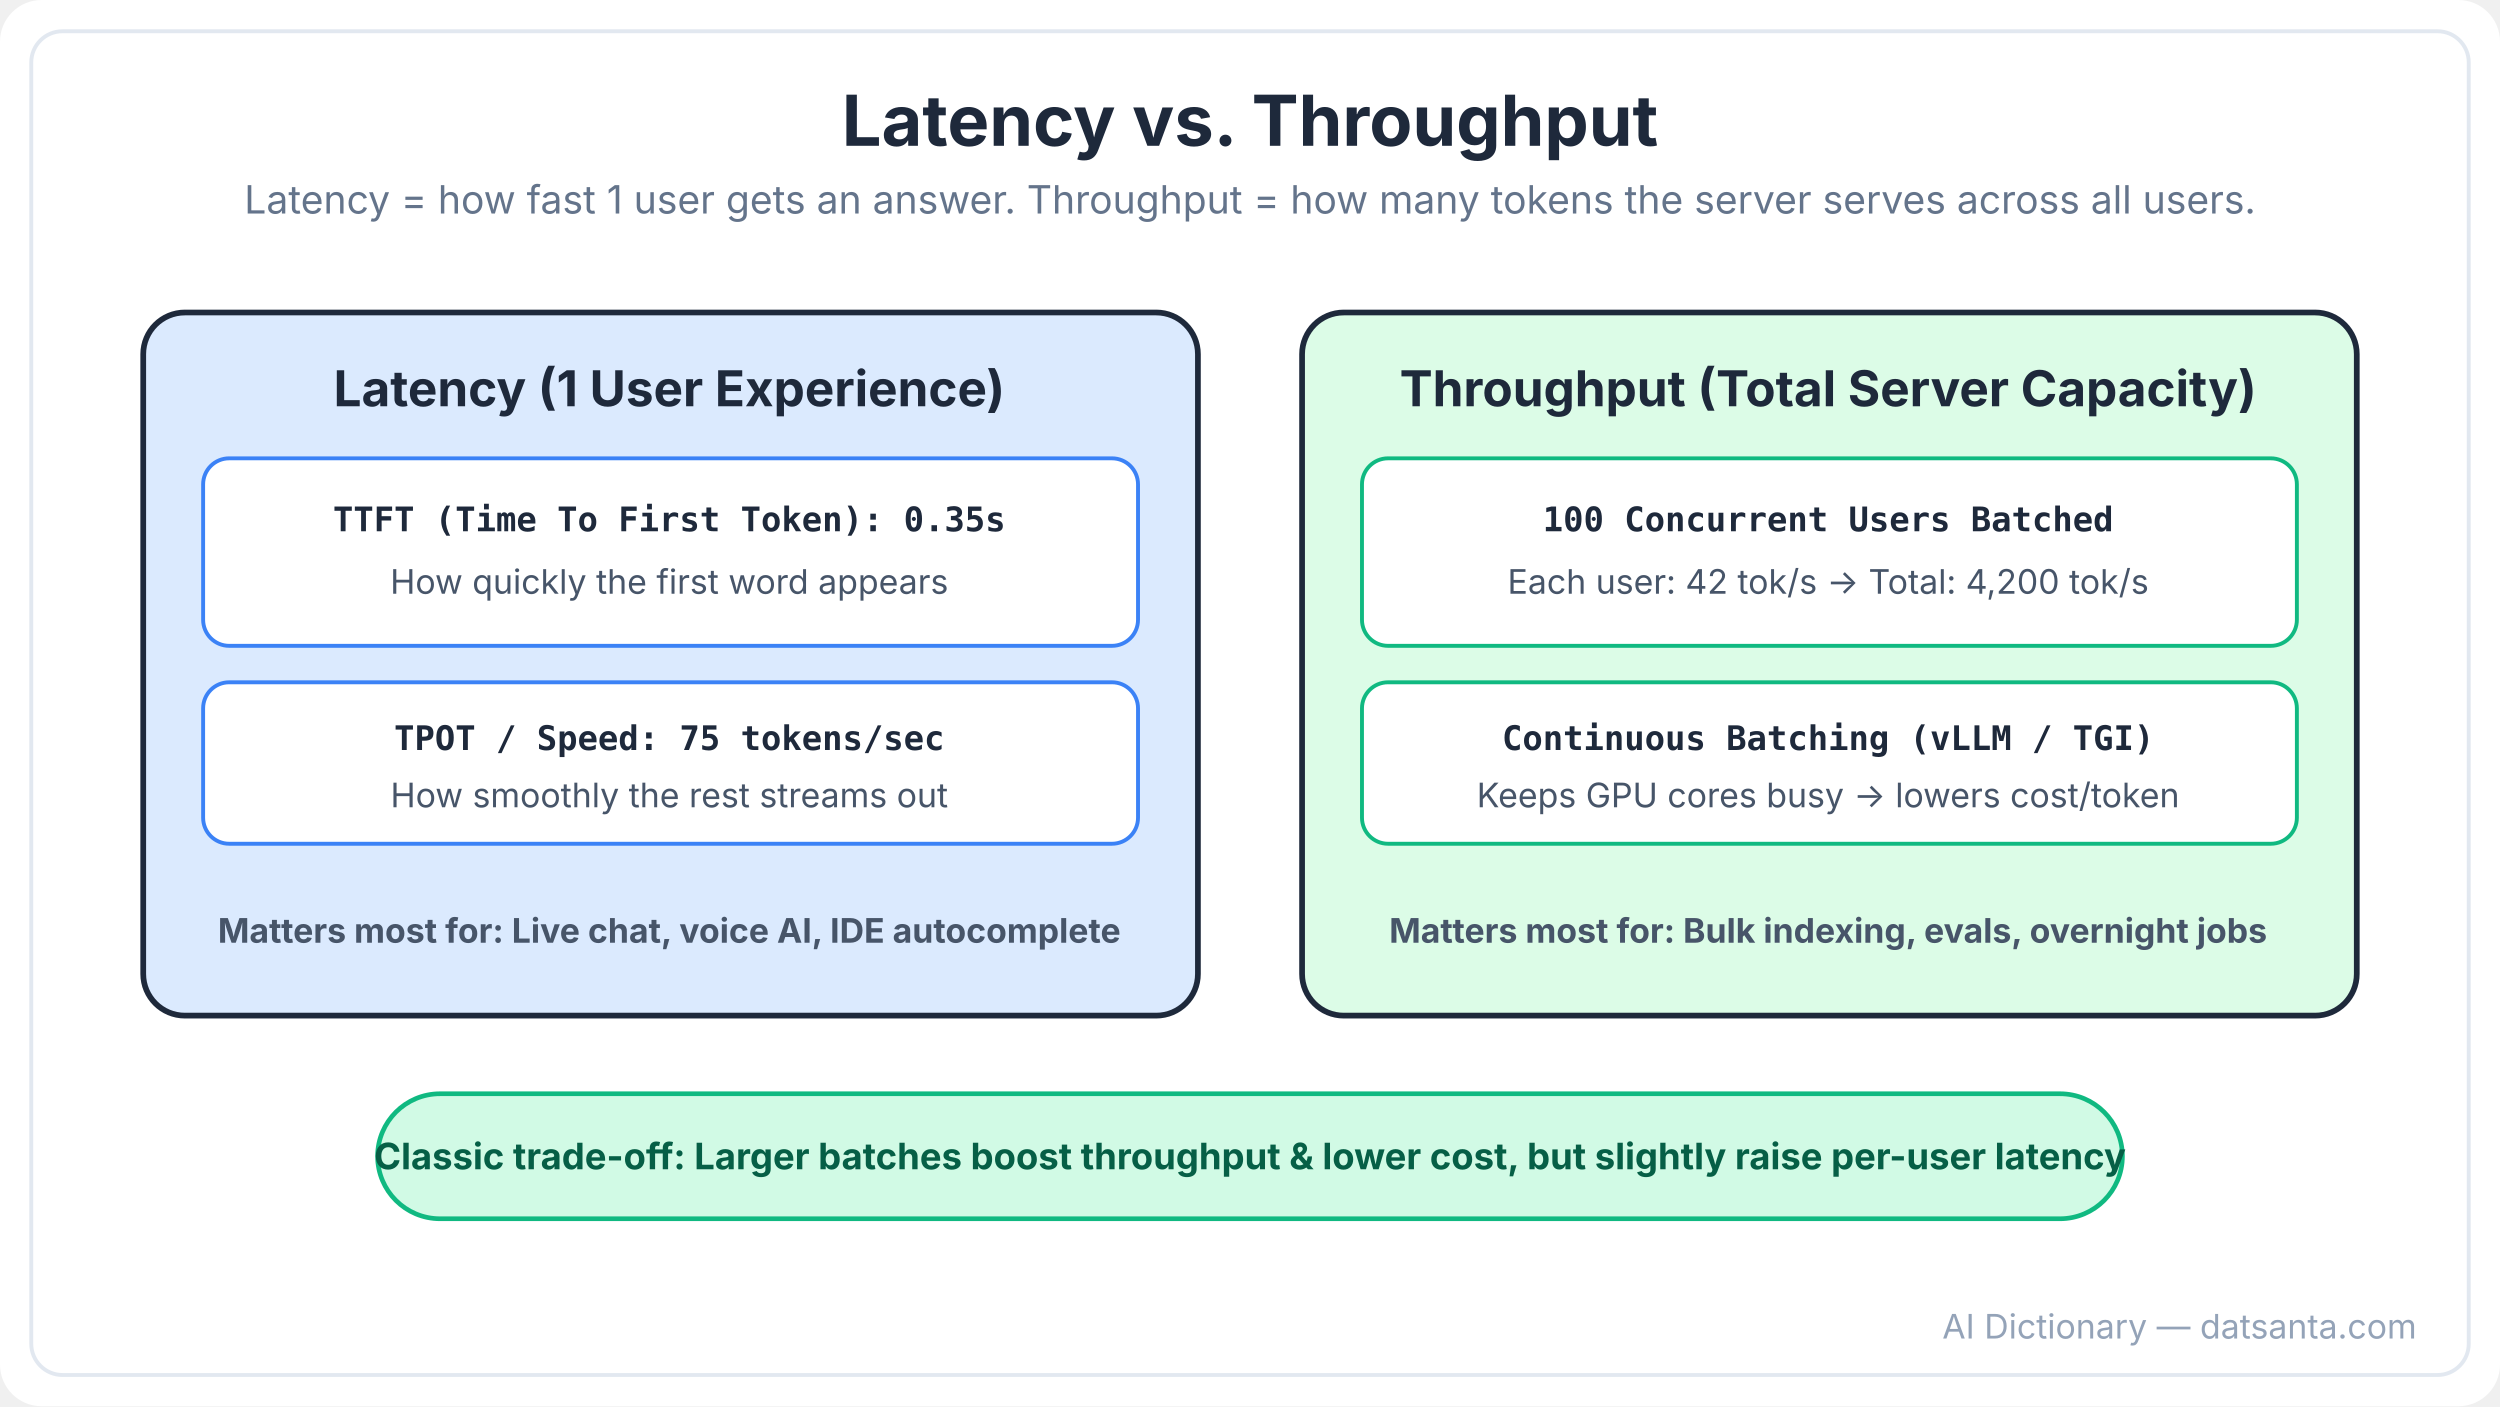
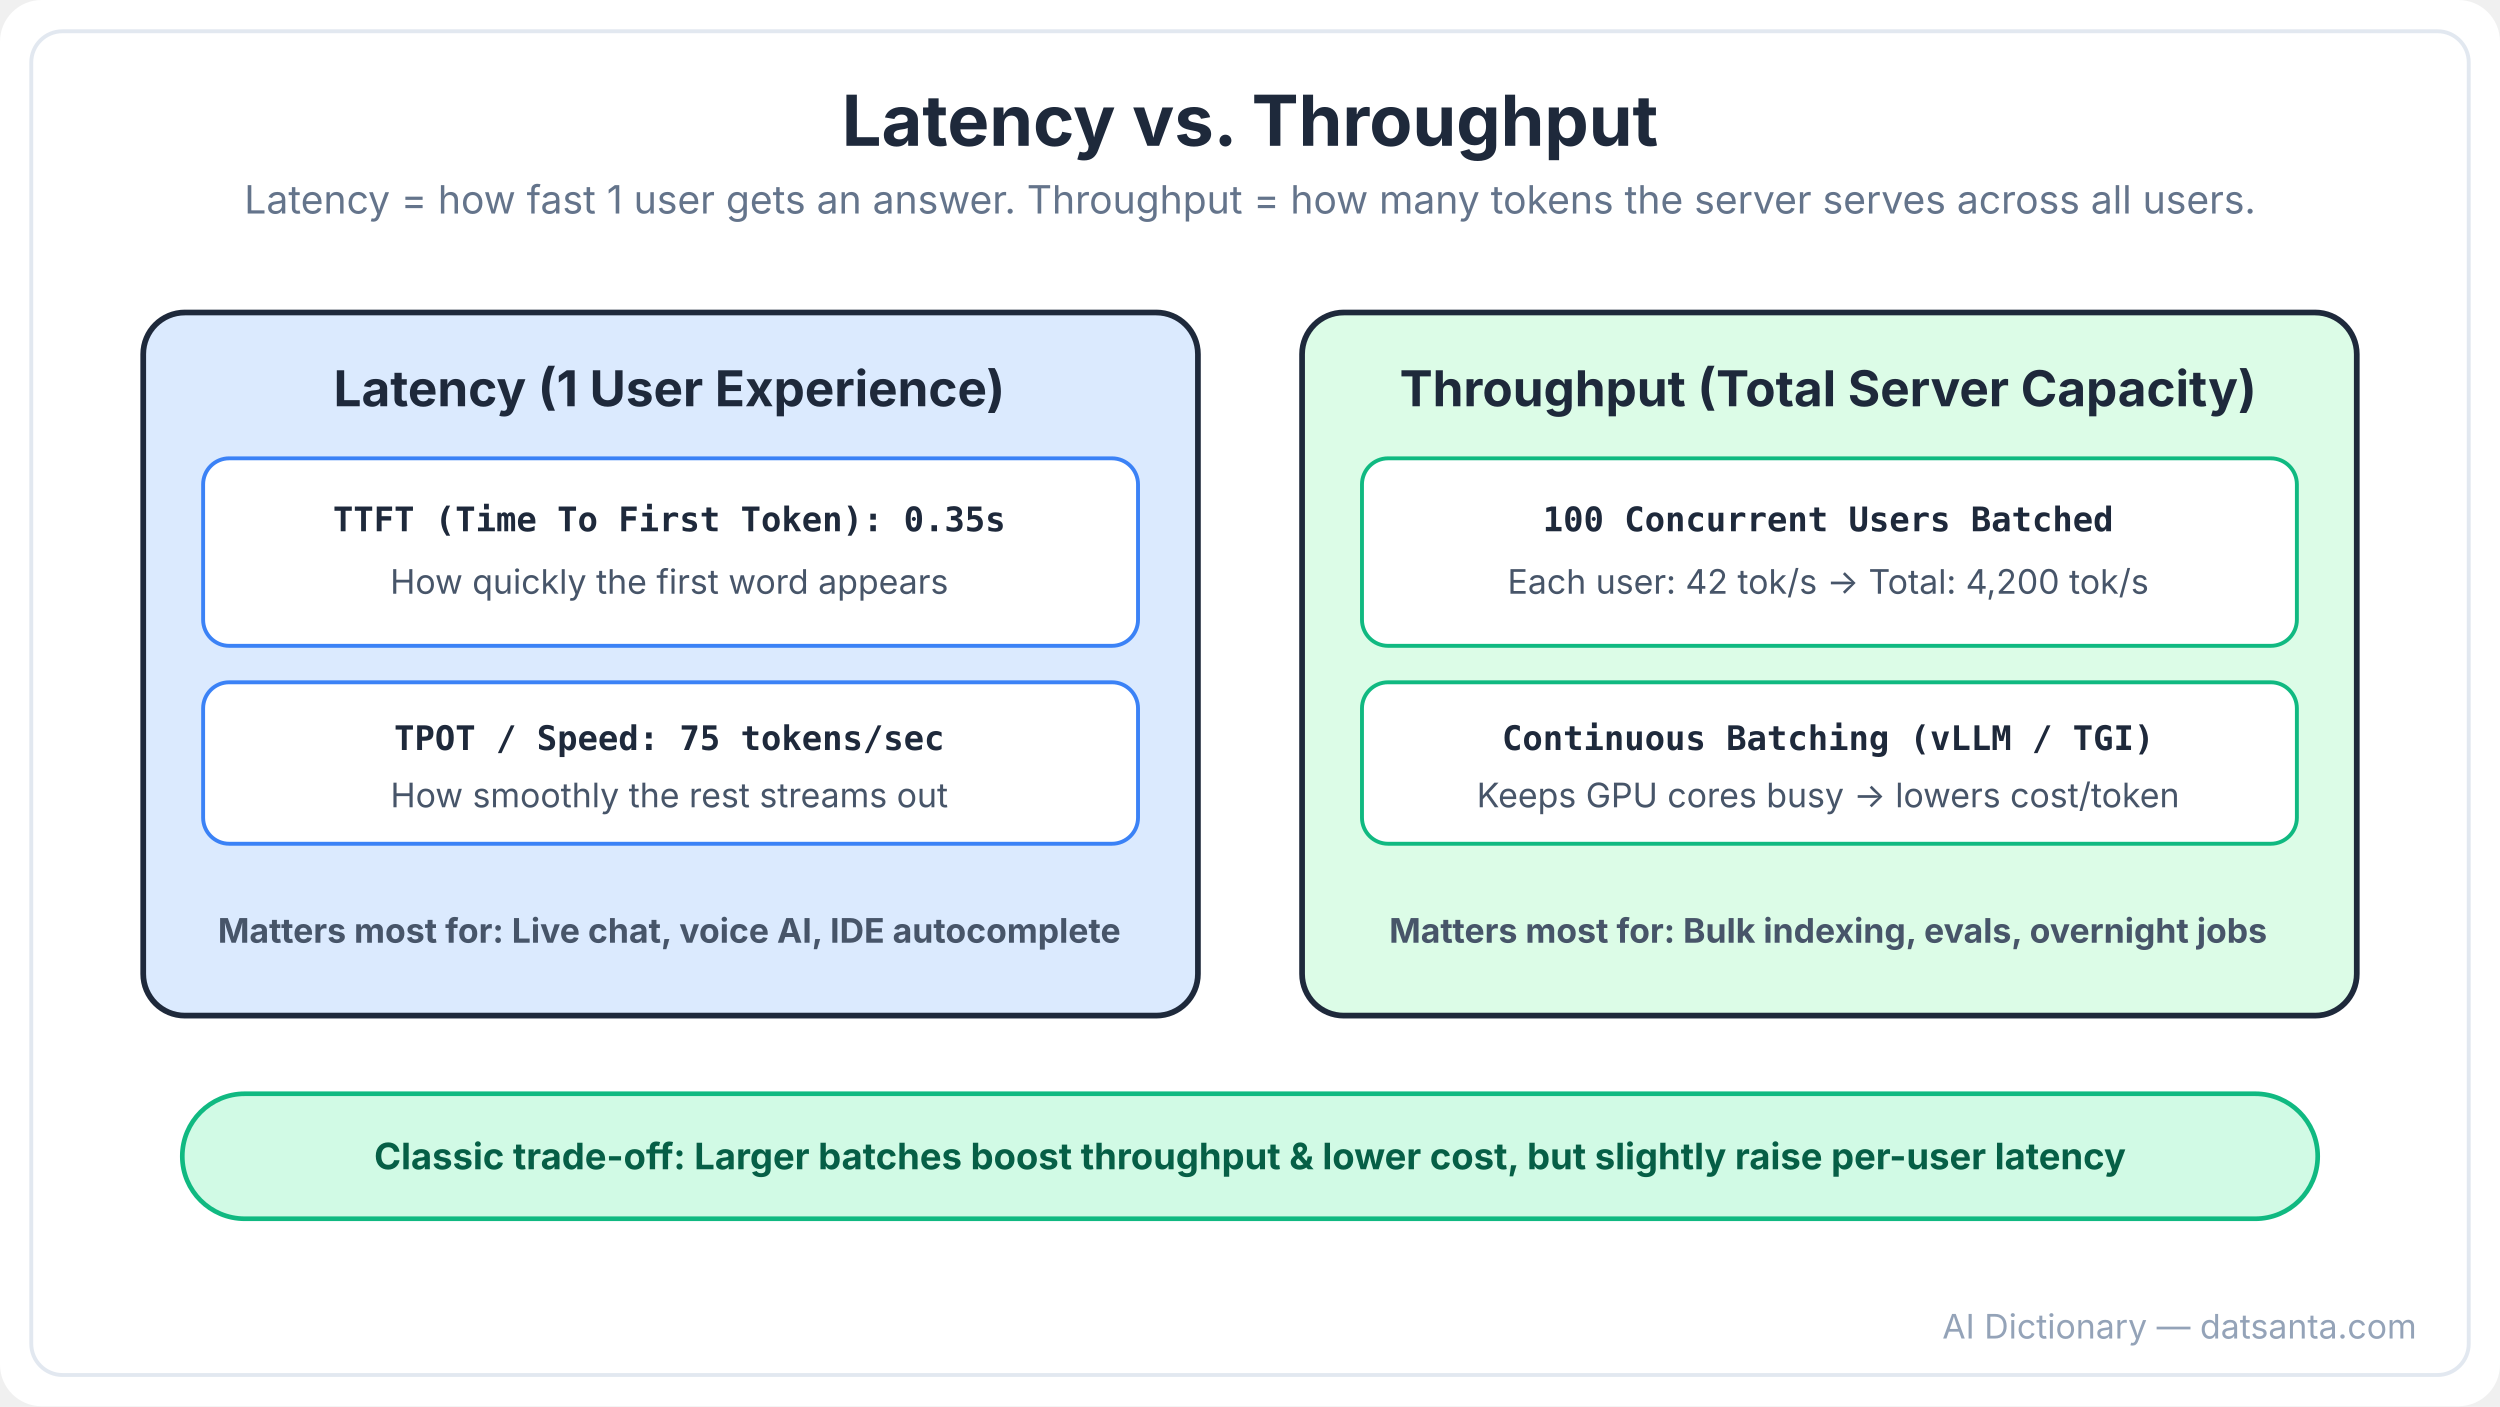
<svg xmlns="http://www.w3.org/2000/svg" viewBox="0 0 960 540" width="960" height="540" role="img" aria-label="Latency vs Throughput in LLM serving">
  <defs>
    <style>
      .bg { fill: #ffffff; }
      .title { font-family: "Virgil", "Segoe Print", system-ui, -apple-system, sans-serif; font-size: 27px; font-weight: 700; fill: #1e293b; }
      .subtitle { font-family: system-ui, -apple-system, sans-serif; font-size: 15px; fill: #64748b; }
      .card-title { font-family: system-ui, -apple-system, sans-serif; font-size: 19px; font-weight: 700; fill: #1e293b; }
      .box-sub { font-family: system-ui, -apple-system, sans-serif; font-size: 13px; fill: #475569; }
      .mono { font-family: ui-monospace, SFMono-Regular, Menlo, monospace; font-size: 13px; font-weight: 700; fill: #1e293b; }
      .badge { font-family: system-ui, -apple-system, sans-serif; font-size: 14px; font-weight: 700; fill: #065f46; }
      .footer { font-family: system-ui, -apple-system, sans-serif; font-size: 13px; fill: #94a3b8; }
      .stroke-main { stroke: #1e293b; stroke-width: 2.2; stroke-linecap: round; stroke-linejoin: round; }
    </style>
  </defs>
  <rect class="bg" x="0" y="0" width="960" height="540" rx="16" />
  <rect x="12" y="12" width="936" height="516" rx="12" fill="none" stroke="#e2e8f0" stroke-width="1.5" />
  <text class="title" x="480" y="56" text-anchor="middle">Latency vs. Throughput</text>
  <text class="subtitle" x="480" y="82" text-anchor="middle">Latency = how fast 1 user gets an answer. Throughput = how many tokens the server serves across all users.</text>
  <rect x="55" y="120" width="405" height="270" rx="16" fill="#dbeafe" class="stroke-main" />
  <text class="card-title" x="257" y="156" text-anchor="middle">Latency (1 User Experience)</text>
  <rect x="78" y="176" width="359" height="72" rx="10" fill="#ffffff" stroke="#3b82f6" stroke-width="1.5" />
  <text class="mono" x="257" y="204" text-anchor="middle">TTFT (Time To First Token): 0.35s</text>
  <text class="box-sub" x="257" y="228" text-anchor="middle">How quickly the first word appears</text>
  <rect x="78" y="262" width="359" height="62" rx="10" fill="#ffffff" stroke="#3b82f6" stroke-width="1.5" />
  <text class="mono" x="257" y="288" text-anchor="middle">TPOT / Speed: 75 tokens/sec</text>
  <text class="box-sub" x="257" y="310" text-anchor="middle">How smoothly the rest streams out</text>
  <text class="box-sub" x="257" y="362" text-anchor="middle" font-weight="700">Matters most for: Live chat, voice AI, IDE autocomplete</text>
  <rect x="500" y="120" width="405" height="270" rx="16" fill="#dcfce7" class="stroke-main" />
  <text class="card-title" x="702" y="156" text-anchor="middle">Throughput (Total Server Capacity)</text>
  <rect x="523" y="176" width="359" height="72" rx="10" fill="#ffffff" stroke="#10b981" stroke-width="1.5" />
  <text class="mono" x="702" y="204" text-anchor="middle">100 Concurrent Users Batched</text>
  <text class="box-sub" x="702" y="228" text-anchor="middle">Each user: 42 tok/s  →  Total: 4,200 tok/s</text>
  <rect x="523" y="262" width="359" height="62" rx="10" fill="#ffffff" stroke="#10b981" stroke-width="1.5" />
  <text class="mono" x="702" y="288" text-anchor="middle">Continuous Batching (vLLM / TGI)</text>
  <text class="box-sub" x="702" y="310" text-anchor="middle">Keeps GPU cores busy → lowers cost/token</text>
  <text class="box-sub" x="702" y="362" text-anchor="middle" font-weight="700">Matters most for: Bulk indexing, evals, overnight jobs</text>
-   <rect x="145" y="420" width="670" height="48" rx="24" fill="#d1fae5" stroke="#10b981" stroke-width="1.8" />
+   <rect x="70" y="420" width="820" height="48" rx="24" fill="#d1fae5" stroke="#10b981" stroke-width="1.8" />
  <text class="badge" x="480" y="449" text-anchor="middle">Classic trade-off: Larger batches boost throughput &amp; lower cost, but slightly raise per-user latency</text>
  <text class="footer" x="928" y="514" text-anchor="end">AI Dictionary — datsanta.com</text>
</svg>
